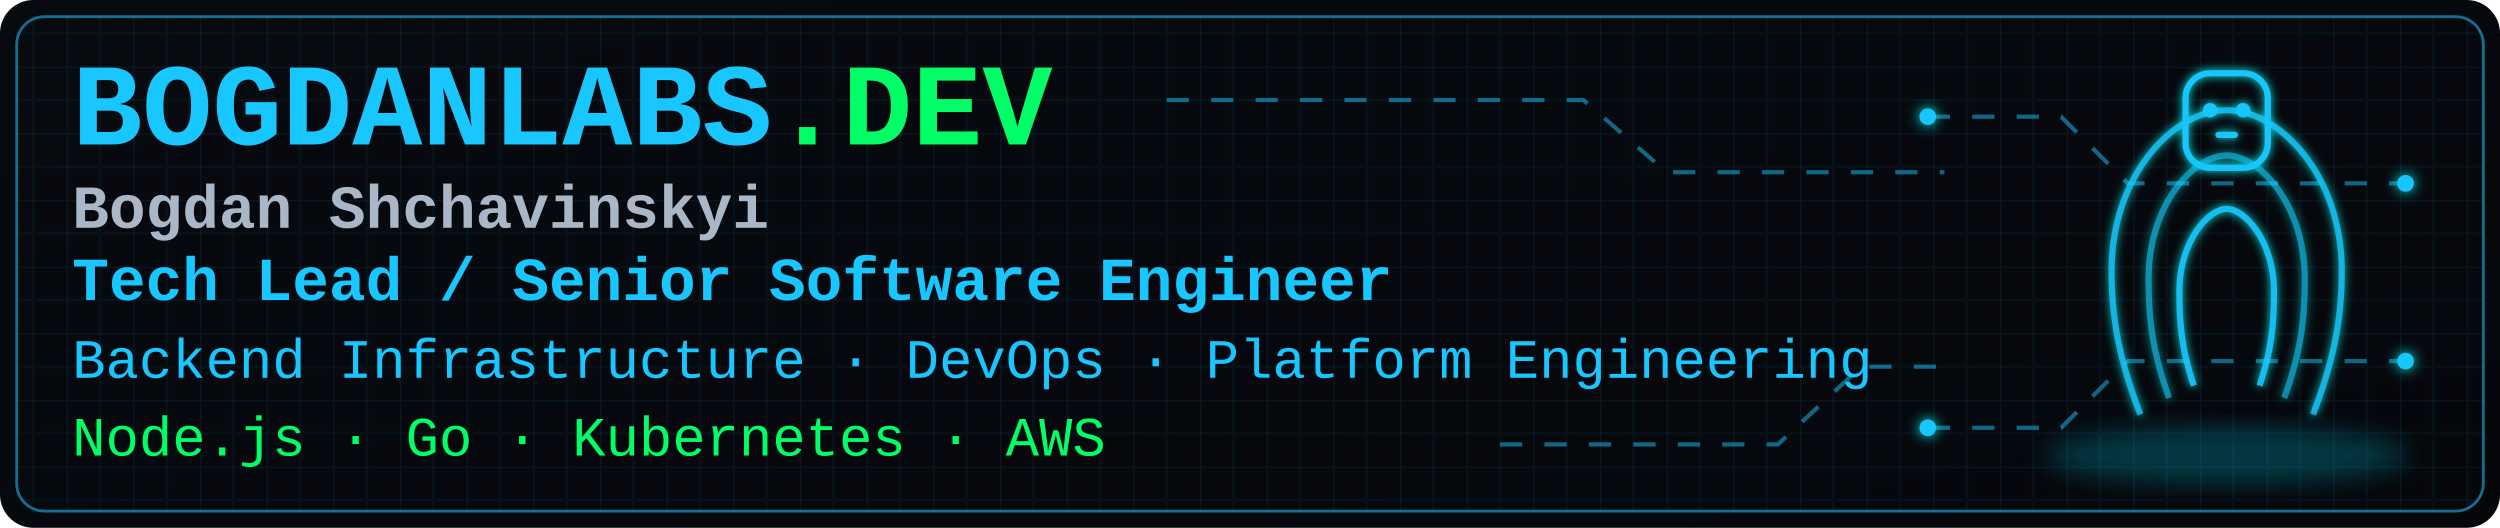
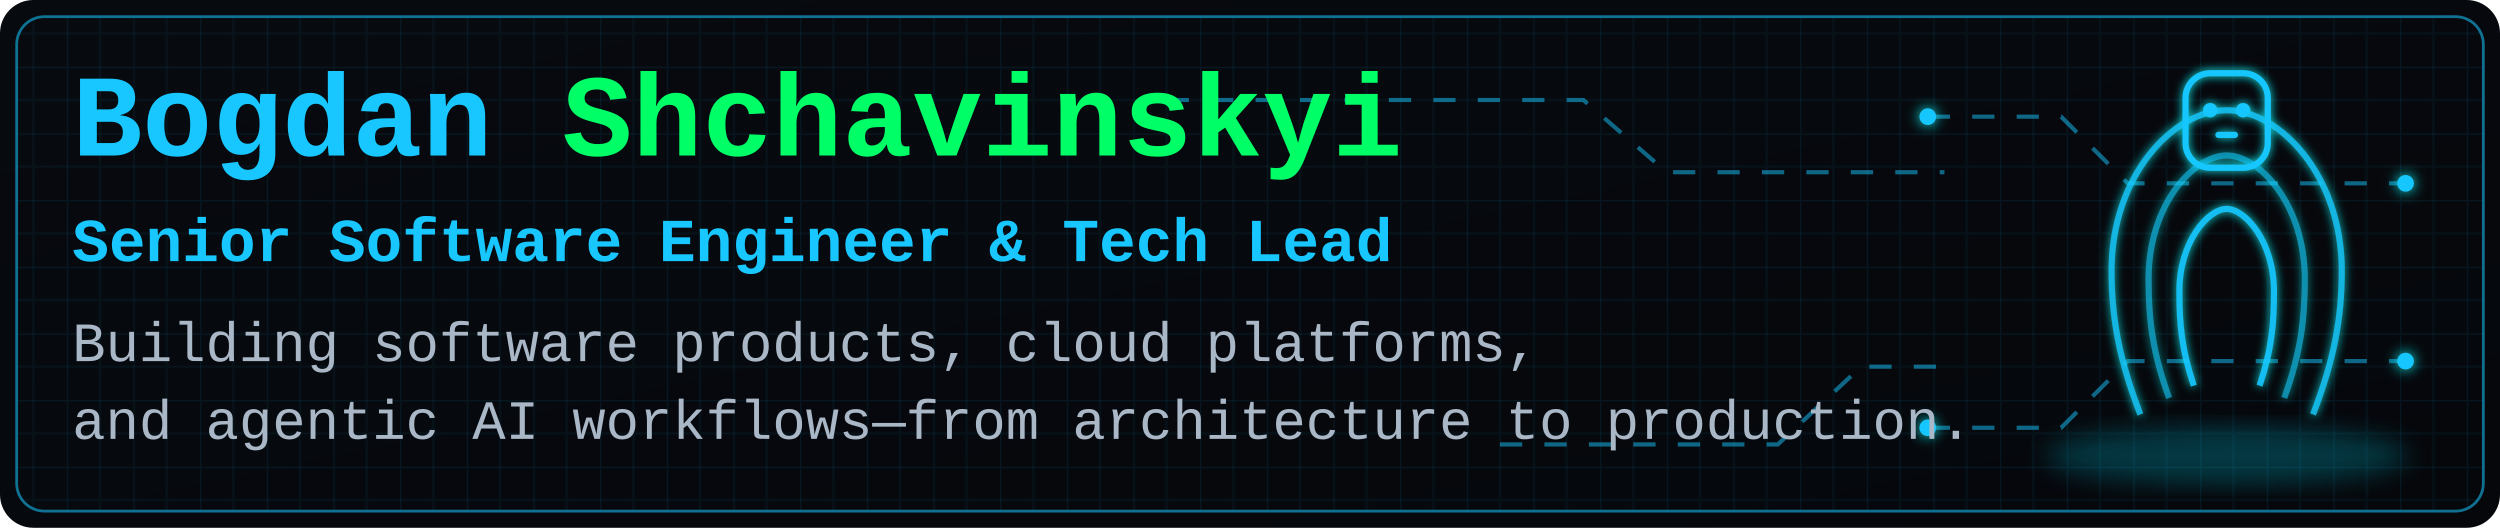
- <svg xmlns="http://www.w3.org/2000/svg" viewBox="0 0 900 190" role="img" aria-label="BogdanLabs.dev — Bogdan Shchavinskyi, Tech Lead / Senior Software Engineer — Backend Infrastructure, DevOps and Platform Engineering">
+ <svg xmlns="http://www.w3.org/2000/svg" viewBox="0 0 900 190" role="img" aria-label="Bogdan Shchavinskyi — Senior Software Engineer &amp; Tech Lead — Building software products, cloud platforms, and agentic AI workflows—from architecture to production.">
  <defs>
    <linearGradient id="bg" x1="0" y1="0" x2="1" y2="1">
      <stop offset="0" stop-color="#070A0F" />
      <stop offset="1" stop-color="#05070B" />
    </linearGradient>
    <pattern id="grid" width="24" height="24" patternUnits="userSpaceOnUse">
      <path d="M24 0H0V24" fill="none" stroke="#18C7FF" stroke-opacity="0.08" stroke-width="1" />
      <path d="M12 0V24M0 12H24" fill="none" stroke="#18C7FF" stroke-opacity="0.05" stroke-width="1" />
    </pattern>
    <filter id="glow" x="-30%" y="-30%" width="160%" height="160%">
      <feGaussianBlur stdDeviation="2.4" result="b" />
      <feColorMatrix in="b" type="matrix" values="1 0 0 0 0                 0 1 0 0 0.9                 0 0 1 0 1                 0 0 0 1 0" result="c" />
      <feMerge>
        <feMergeNode in="c" />
        <feMergeNode in="SourceGraphic" />
      </feMerge>
    </filter>
    <filter id="soft" x="-20%" y="-20%" width="140%" height="140%">
      <feGaussianBlur stdDeviation="6" />
    </filter>
  </defs>
  <rect width="900" height="190" rx="12" fill="url(#bg)" />
  <rect x="6" y="6" width="888" height="178" rx="10" fill="url(#grid)" stroke="#18C7FF" stroke-opacity="0.55" />
  <g fill="none" stroke="#18C7FF" stroke-opacity="0.5" stroke-width="1.5" stroke-dasharray="8 8">
    <path d="M420 36h150l30 26h100" />
    <path d="M540 160h100l30-28h32" />
    <path d="M694 42h48l24 24h100" />
    <path d="M694 154h48l24-24h100" />
  </g>
  <g fill="#18C7FF" filter="url(#glow)">
    <circle cx="694" cy="42" r="3" />
    <circle cx="694" cy="154" r="3" />
    <circle cx="866" cy="66" r="3" />
    <circle cx="866" cy="130" r="3" />
  </g>
  <g font-family="ui-monospace, SFMono-Regular, Menlo, Monaco, Consolas, Liberation Mono, monospace">
-     <text x="26" y="52" font-size="42" font-weight="900" fill="#18C7FF">BOGDANLABS<tspan fill="#00FF66">.DEV</tspan>
+     <text x="26" y="56" font-size="42" font-weight="900" fill="#18C7FF">Bogdan <tspan fill="#00FF66">Shchavinskyi</tspan>
    </text>
-     <text x="26" y="82" font-size="22" font-weight="600" fill="#A9B7C6">Bogdan Shchavinskyi</text>
-     <text x="26" y="108" font-size="22" font-weight="700" fill="#18C7FF">Tech Lead / Senior Software Engineer</text>
-     <text x="26" y="136" font-size="20" fill="#18C7FF">Backend Infrastructure · DevOps · Platform Engineering</text>
-     <text x="26" y="164" font-size="20" fill="#00FF66">Node.js · Go · Kubernetes · AWS</text>
+     <text x="26" y="94" font-size="22" font-weight="700" fill="#18C7FF">Senior Software Engineer &amp; Tech Lead</text>
+     <text x="26" y="130" font-size="20" fill="#A9B7C6">Building software products, cloud platforms,</text>
+     <text x="26" y="158" font-size="20" fill="#A9B7C6">and agentic AI workflows—from architecture to production.</text>
  </g>
  <g id="penguin" transform="translate(735 16) scale(0.74)" filter="url(#glow)">
    <ellipse cx="90" cy="200" rx="88" ry="14" fill="#18C7FF" fill-opacity="0.12" filter="url(#soft)" />
    <path d="M48 180c-10-26-14-46-14-70 0-46 30-78 56-78s56 32 56 78c0 24-4 44-14 70" fill="none" stroke="#18C7FF" stroke-width="3" stroke-opacity="0.8" />
    <path d="M62 172c-8-22-10-38-10-58 0-36 22-60 38-60s38 24 38 60c0 20-2 36-10 58" fill="none" stroke="#18C7FF" stroke-width="3" stroke-opacity="0.55" />
    <path d="M74 166c-6-18-7-30-7-46 0-24 14-40 23-40s23 16 23 40c0 16-1 28-7 46" fill="none" stroke="#18C7FF" stroke-opacity="0.9" stroke-width="3" />
    <rect x="70" y="14" width="40" height="46" rx="12" fill="none" stroke="#18C7FF" stroke-width="3" />
    <circle cx="82" cy="32" r="3.5" fill="#18C7FF" />
    <circle cx="98" cy="32" r="3.5" fill="#18C7FF" />
    <path d="M86 44h8" stroke="#18C7FF" stroke-width="3" stroke-linecap="round" />
  </g>
</svg>
